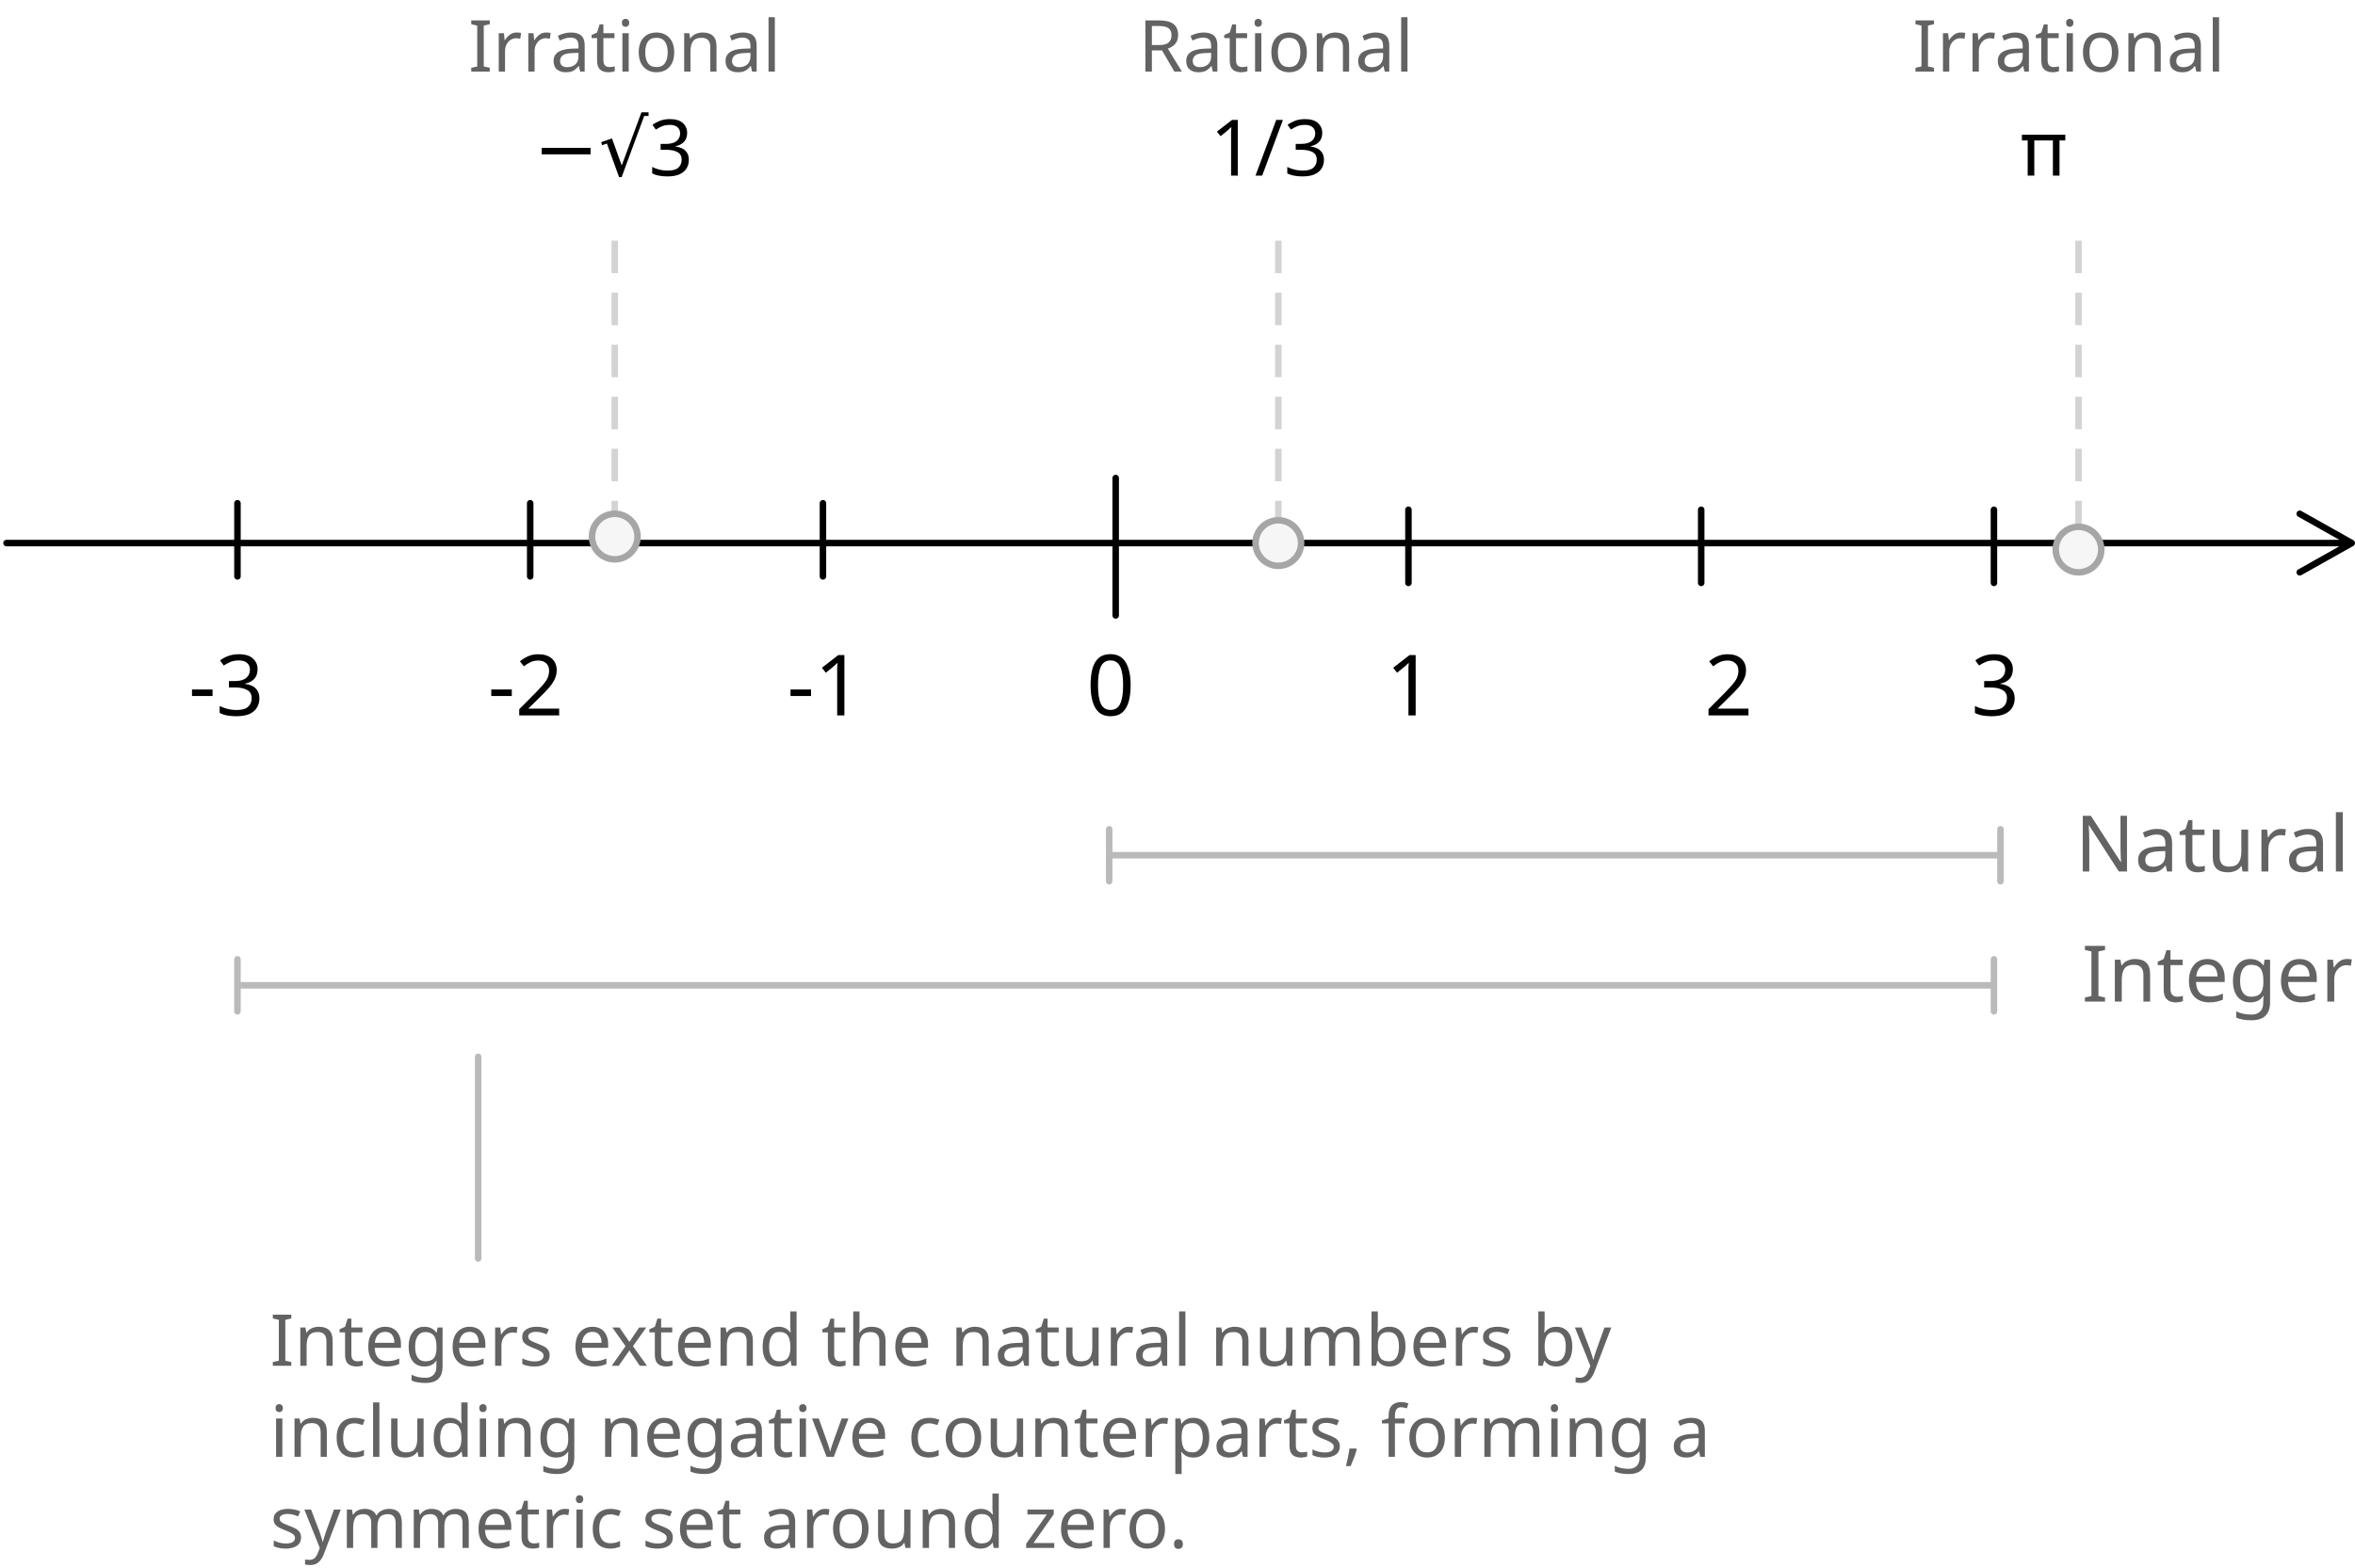
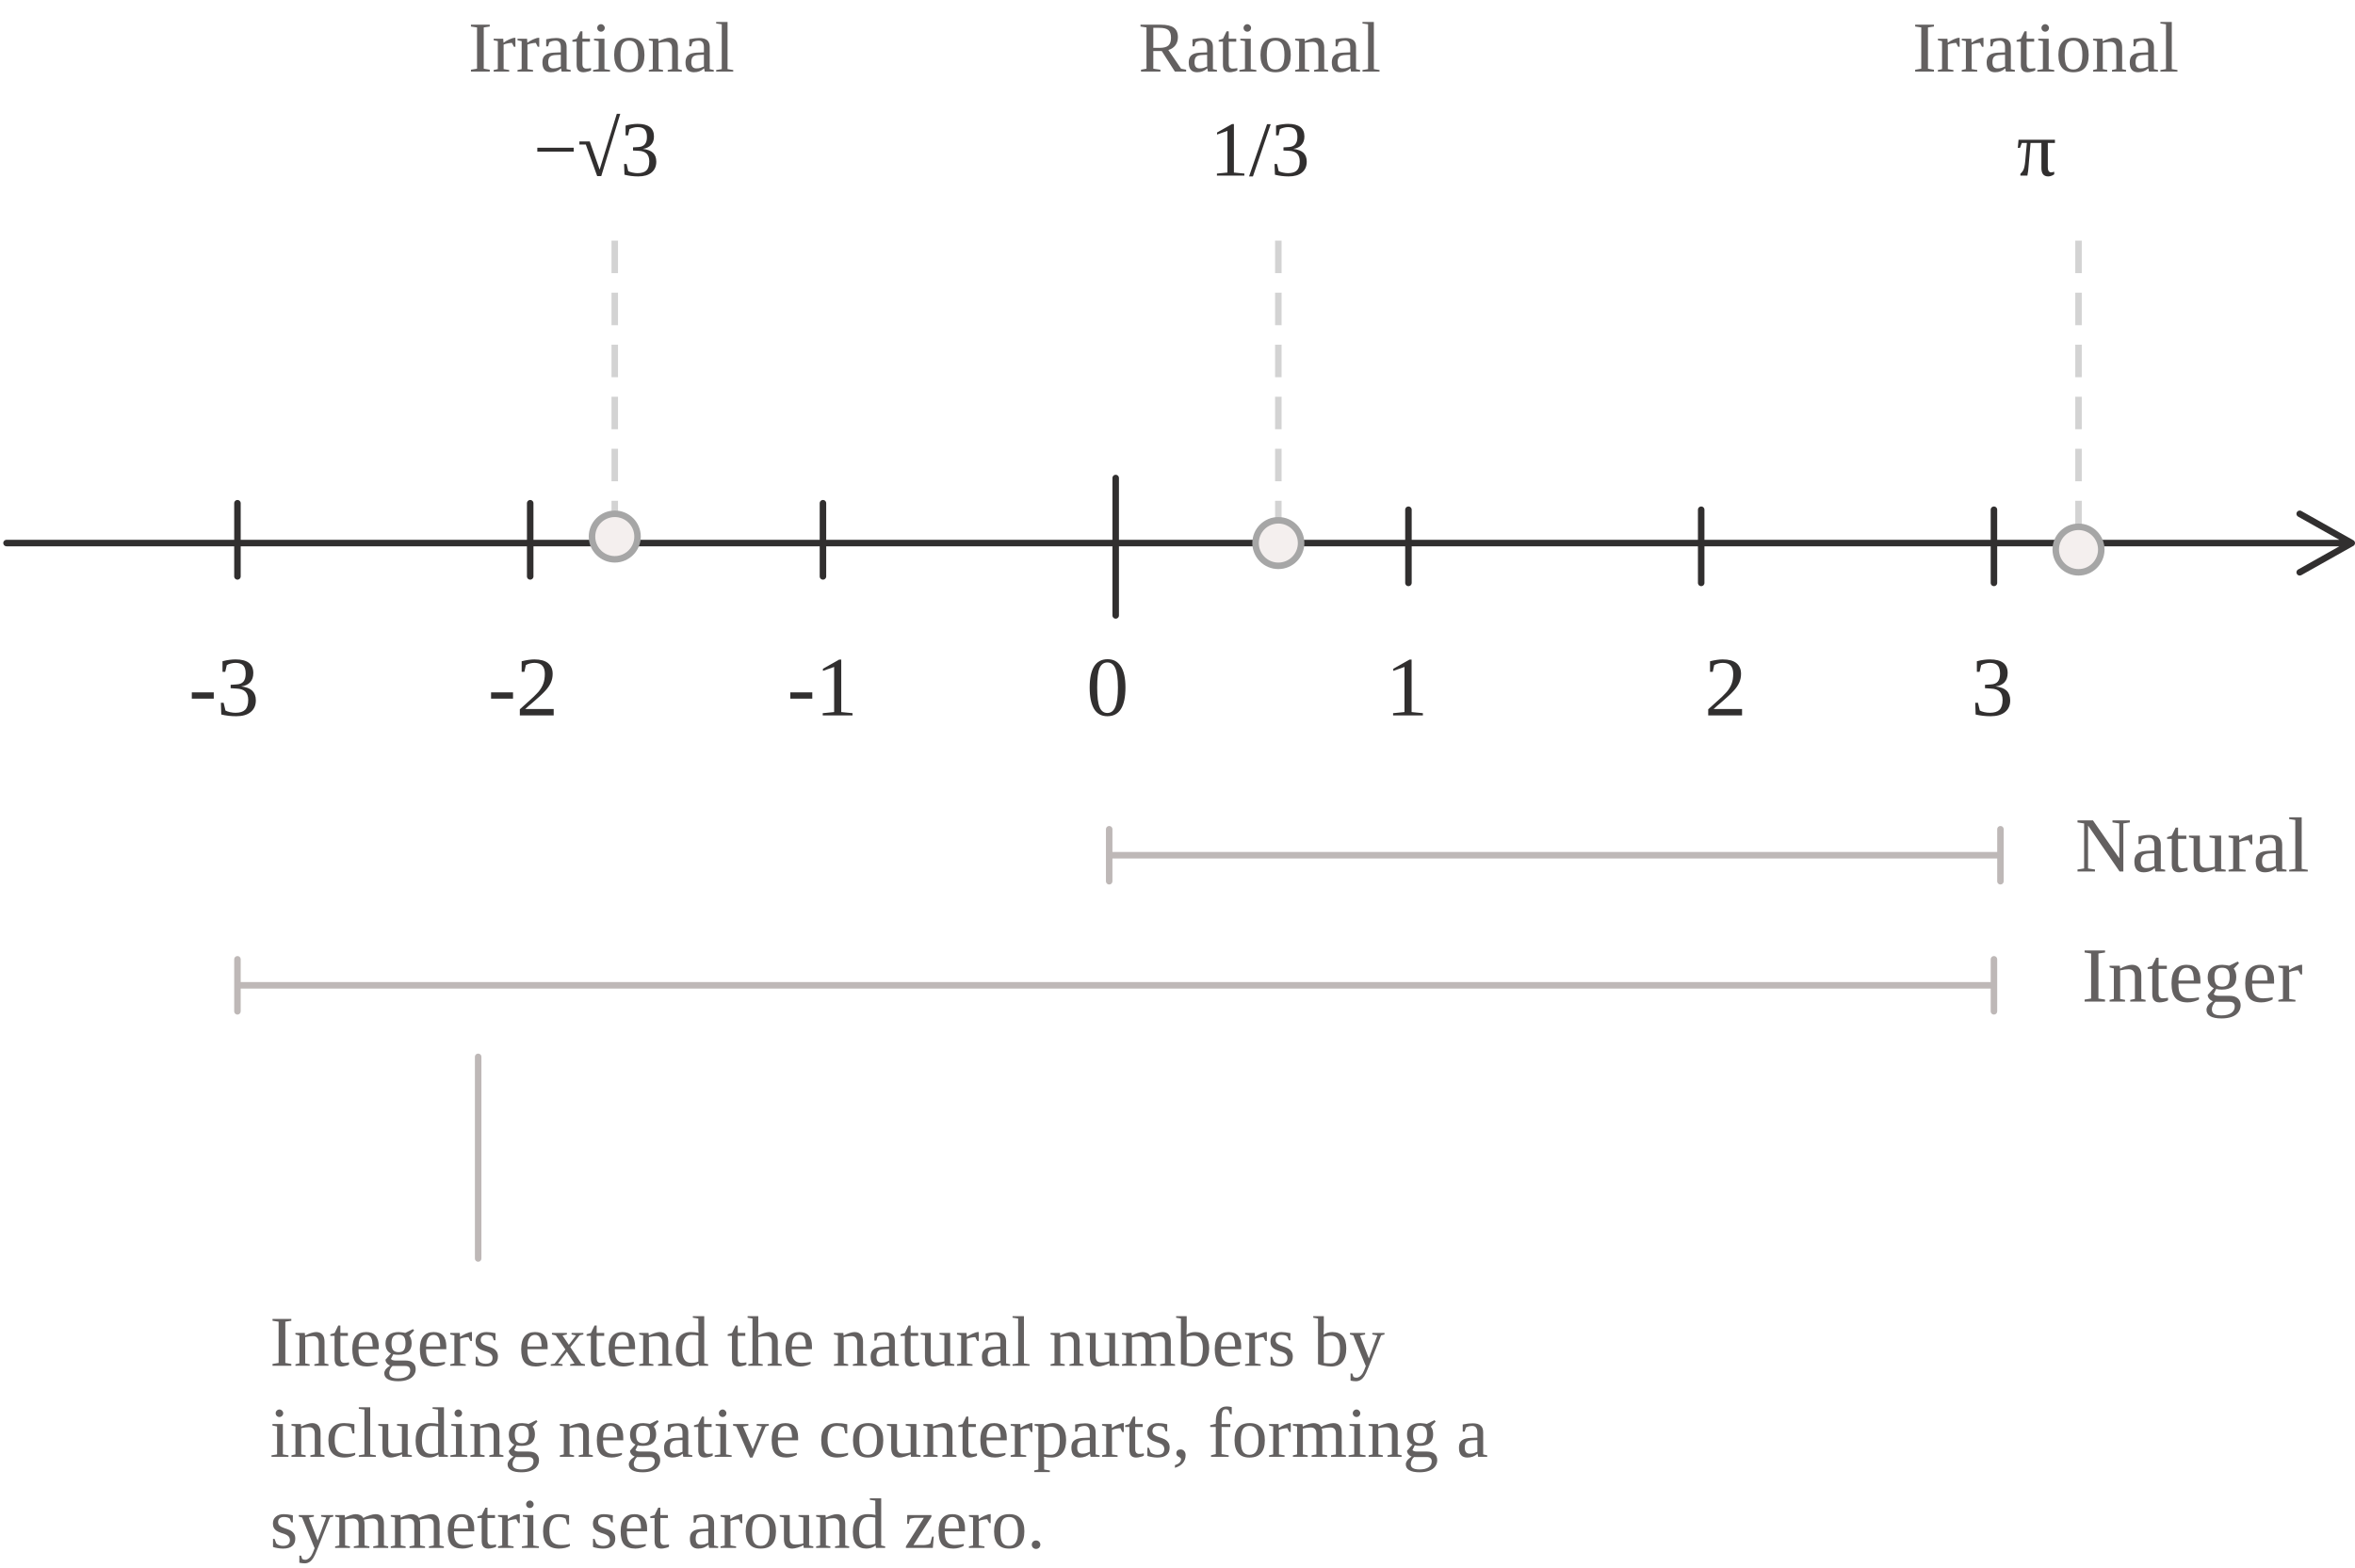
<svg xmlns="http://www.w3.org/2000/svg" width="362px" height="241px" viewBox="0 0 362 241" version="1.1">
-   <g id="NEW---Sets-and-Numbers" stroke="none" stroke-width="1" fill="none" fill-rule="evenodd">
-     <g id="Group-11" transform="translate(1, 0)">
-       <path id="Line-2" d="M352.663,78.527 L352.745,78.564 L360.745,83.064 C361.057,83.239 361.083,83.665 360.823,83.882 L360.745,83.936 L352.745,88.436 C352.504,88.571 352.2,88.486 352.064,88.245 C351.944,88.031 351.998,87.767 352.18,87.615 L352.255,87.564 L358.591,84 L0,84 C-0.276,84 -0.5,83.776 -0.5,83.5 C-0.5,83.255 -0.323,83.05 -0.09,83.008 L0,83 L358.591,83 L352.255,79.436 C352.041,79.315 351.95,79.061 352.027,78.837 L352.064,78.755 C352.185,78.541 352.439,78.45 352.663,78.527 Z" fill="#000000" fill-rule="nonzero" />
-       <line x1="170.5" y1="94.625" x2="170.5" y2="73.5" id="Line-4" stroke="#000000" stroke-linecap="round" stroke-linejoin="round" />
-       <text id="0" font-family="SegoeUI, Segoe UI" font-size="13" font-weight="normal" fill="#000000">
+   <g stroke="none" stroke-width="1" fill="none" fill-rule="evenodd">
+     <g transform="translate(1, 0)">
+       <path d="M352.663,78.527 L352.745,78.564 L360.745,83.064 C361.057,83.239 361.083,83.665 360.823,83.882 L360.745,83.936 L352.745,88.436 C352.504,88.571 352.2,88.486 352.064,88.245 C351.944,88.031 351.998,87.767 352.18,87.615 L352.255,87.564 L358.591,84 L0,84 C-0.276,84 -0.5,83.776 -0.5,83.5 C-0.5,83.255 -0.323,83.05 -0.09,83.008 L0,83 L358.591,83 L352.255,79.436 C352.041,79.315 351.95,79.061 352.027,78.837 L352.064,78.755 C352.185,78.541 352.439,78.45 352.663,78.527 Z" fill="#312f2f" fill-rule="nonzero" />
+       <line x1="170.5" y1="94.625" x2="170.5" y2="73.5" stroke="#312f2f" stroke-linecap="round" stroke-linejoin="round" />
+       <text font-size="13" font-weight="normal" fill="#312f2f">
        <tspan x="166" y="110">0</tspan>
      </text>
-       <text id="1" font-family="SegoeUI, Segoe UI" font-size="13" font-weight="normal" fill="#000000">
+       <text font-size="13" font-weight="normal" fill="#312f2f">
        <tspan x="212" y="110">1</tspan>
      </text>
-       <text id="2" font-family="SegoeUI, Segoe UI" font-size="13" font-weight="normal" fill="#000000">
+       <text font-size="13" font-weight="normal" fill="#312f2f">
        <tspan x="261" y="110">2</tspan>
      </text>
-       <text id="3" font-family="SegoeUI, Segoe UI" font-size="13" font-weight="normal" fill="#000000">
+       <text font-size="13" font-weight="normal" fill="#312f2f">
        <tspan x="302" y="110">3</tspan>
      </text>
-       <line x1="125.5" y1="88.625" x2="125.5" y2="77.375" id="Line-4" stroke="#000000" stroke-linecap="round" stroke-linejoin="round" />
-       <line x1="80.5" y1="88.625" x2="80.5" y2="77.375" id="Line-4" stroke="#000000" stroke-linecap="round" stroke-linejoin="round" />
-       <line x1="35.5" y1="88.625" x2="35.5" y2="77.375" id="Line-4" stroke="#000000" stroke-linecap="round" stroke-linejoin="round" />
-       <line x1="215.5" y1="89.625" x2="215.5" y2="78.375" id="Line-4" stroke="#000000" stroke-linecap="round" stroke-linejoin="round" />
-       <line x1="260.5" y1="89.625" x2="260.5" y2="78.375" id="Line-4" stroke="#000000" stroke-linecap="round" stroke-linejoin="round" />
-       <line x1="305.5" y1="89.625" x2="305.5" y2="78.375" id="Line-4" stroke="#000000" stroke-linecap="round" stroke-linejoin="round" />
-       <text id="-1" font-family="SegoeUI, Segoe UI" font-size="13" font-weight="normal" fill="#000000">
+       <line x1="125.5" y1="88.625" x2="125.5" y2="77.375" stroke="#312f2f" stroke-linecap="round" stroke-linejoin="round" />
+       <line x1="80.5" y1="88.625" x2="80.5" y2="77.375" stroke="#312f2f" stroke-linecap="round" stroke-linejoin="round" />
+       <line x1="35.5" y1="88.625" x2="35.5" y2="77.375" stroke="#312f2f" stroke-linecap="round" stroke-linejoin="round" />
+       <line x1="215.5" y1="89.625" x2="215.5" y2="78.375" stroke="#312f2f" stroke-linecap="round" stroke-linejoin="round" />
+       <line x1="260.5" y1="89.625" x2="260.5" y2="78.375" stroke="#312f2f" stroke-linecap="round" stroke-linejoin="round" />
+       <line x1="305.5" y1="89.625" x2="305.5" y2="78.375" stroke="#312f2f" stroke-linecap="round" stroke-linejoin="round" />
+       <text font-size="13" font-weight="normal" fill="#312f2f">
        <tspan x="120" y="110">-1</tspan>
      </text>
-       <text id="-2" font-family="SegoeUI, Segoe UI" font-size="13" font-weight="normal" fill="#000000">
+       <text font-size="13" font-weight="normal" fill="#312f2f">
        <tspan x="74" y="110">-2</tspan>
      </text>
-       <text id="-3" font-family="SegoeUI, Segoe UI" font-size="13" font-weight="normal" fill="#000000">
+       <text font-size="13" font-weight="normal" fill="#312f2f">
        <tspan x="28" y="110">-3</tspan>
      </text>
-       <line x1="195.5" y1="37.5" x2="195.5" y2="84.5" id="Line-4" stroke="#D3D3D3" stroke-linecap="square" stroke-dasharray="4" />
-       <circle id="Oval" stroke="#A6A6A6" fill="#F6F6F6" cx="195.5" cy="83.5" r="3.5" />
-       <line x1="318.5" y1="37.5" x2="318.5" y2="84.5" id="Line-4" stroke="#D3D3D3" stroke-linecap="square" stroke-dasharray="4" />
-       <circle id="Oval" stroke="#A6A6A6" fill="#F6F6F6" cx="318.5" cy="84.5" r="3.5" />
-       <text id="1/3" font-family="SegoeUI, Segoe UI" font-size="12" font-weight="normal" fill="#000000">
+       <line x1="195.5" y1="37.5" x2="195.5" y2="84.5" stroke="#D3D3D3" stroke-linecap="square" stroke-dasharray="4" />
+       <circle stroke="#A6A6A6" fill="#f4efee" cx="195.5" cy="83.5" r="3.5" />
+       <line x1="318.5" y1="37.5" x2="318.5" y2="84.5" stroke="#D3D3D3" stroke-linecap="square" stroke-dasharray="4" />
+       <circle stroke="#A6A6A6" fill="#f4efee" cx="318.5" cy="84.5" r="3.5" />
+       <text font-size="12" font-weight="normal" fill="#312f2f">
        <tspan x="185" y="27">1/3</tspan>
      </text>
-       <text id="π" font-family="Helvetica" font-size="12" font-weight="normal" fill="#000000">
+       <text font-size="12" font-weight="normal" fill="#312f2f">
        <tspan x="309" y="27"> π</tspan>
      </text>
-       <text id="Rational" font-family="Geist-Regular, Geist" font-size="11" font-weight="normal" fill="#636363">
+       <text font-size="11" font-weight="normal" fill="#636060">
        <tspan x="174" y="11">Rational</tspan>
      </text>
-       <text id="Natural" font-family="SegoeUI, Segoe UI" font-size="12" font-weight="normal" fill="#636363">
+       <text font-size="12" font-weight="normal" fill="#636060">
        <tspan x="318" y="134">Natural</tspan>
      </text>
-       <text id="Integer" font-family="SegoeUI, Segoe UI" font-size="12" font-weight="normal" fill="#636363">
+       <text font-size="12" font-weight="normal" fill="#636060">
        <tspan x="319" y="154">Integer</tspan>
      </text>
-       <line x1="93.5" y1="37.5" x2="93.5" y2="84.5" id="Line-4" stroke="#D3D3D3" stroke-linecap="square" stroke-dasharray="4" />
-       <text id="−√3" font-family="SegoeUI, Segoe UI" font-size="12" font-weight="normal" fill="#000000">
+       <line x1="93.5" y1="37.5" x2="93.5" y2="84.5" stroke="#D3D3D3" stroke-linecap="square" stroke-dasharray="4" />
+       <text font-size="12" font-weight="normal" fill="#312f2f">
        <tspan x="81" y="27">−√3</tspan>
      </text>
-       <text id="Irrational" font-family="Geist-Regular, Geist" font-size="11" font-weight="normal" fill="#636363">
+       <text font-size="11" font-weight="normal" fill="#636060">
        <tspan x="71" y="11">Irrational</tspan>
      </text>
-       <text id="Irrational" font-family="Geist-Regular, Geist" font-size="11" font-weight="normal" fill="#636363">
+       <text font-size="11" font-weight="normal" fill="#636060">
        <tspan x="293" y="11">Irrational</tspan>
      </text>
-       <path id="Line-7" d="M305.5,147 C305.745,147 305.95,147.177 305.992,147.41 L306,147.5 L306,155.5 C306,155.776 305.776,156 305.5,156 C305.255,156 305.05,155.823 305.008,155.59 L305,155.5 L305,152 L36,152 L36,155.5 C36,155.776 35.776,156 35.5,156 C35.255,156 35.05,155.823 35.008,155.59 L35,155.5 L35,147.5 C35,147.224 35.224,147 35.5,147 C35.745,147 35.95,147.177 35.992,147.41 L36,147.5 L36,151 L305,151 L305,147.5 C305,147.224 305.224,147 305.5,147 Z" fill="#BABABA" fill-rule="nonzero" />
-       <path id="Line-7" d="M306.5,127 C306.745,127 306.95,127.177 306.992,127.41 L307,127.5 L307,135.5 C307,135.776 306.776,136 306.5,136 C306.255,136 306.05,135.823 306.008,135.59 L306,135.5 L306,132 L170,132 L170,135.5 C170,135.776 169.776,136 169.5,136 C169.255,136 169.05,135.823 169.008,135.59 L169,135.5 L169,127.5 C169,127.224 169.224,127 169.5,127 C169.745,127 169.95,127.177 169.992,127.41 L170,127.5 L170,131 L306,131 L306,127.5 C306,127.224 306.224,127 306.5,127 Z" fill="#BABABA" fill-rule="nonzero" />
-       <circle id="Oval" stroke="#A6A6A6" fill="#F6F6F6" cx="93.5" cy="82.5" r="3.5" />
-       <text id="Integers-extend-the" font-family="Geist-Regular, Geist" font-size="11" font-weight="normal" fill="#636363">
+       <path d="M305.5,147 C305.745,147 305.95,147.177 305.992,147.41 L306,147.5 L306,155.5 C306,155.776 305.776,156 305.5,156 C305.255,156 305.05,155.823 305.008,155.59 L305,155.5 L305,152 L36,152 L36,155.5 C36,155.776 35.776,156 35.5,156 C35.255,156 35.05,155.823 35.008,155.59 L35,155.5 L35,147.5 C35,147.224 35.224,147 35.5,147 C35.745,147 35.95,147.177 35.992,147.41 L36,147.5 L36,151 L305,151 L305,147.5 C305,147.224 305.224,147 305.5,147 Z" fill="#BEB8B7" fill-rule="nonzero" />
+       <path d="M306.5,127 C306.745,127 306.95,127.177 306.992,127.41 L307,127.5 L307,135.5 C307,135.776 306.776,136 306.5,136 C306.255,136 306.05,135.823 306.008,135.59 L306,135.5 L306,132 L170,132 L170,135.5 C170,135.776 169.776,136 169.5,136 C169.255,136 169.05,135.823 169.008,135.59 L169,135.5 L169,127.5 C169,127.224 169.224,127 169.5,127 C169.745,127 169.95,127.177 169.992,127.41 L170,127.5 L170,131 L306,131 L306,127.5 C306,127.224 306.224,127 306.5,127 Z" fill="#BEB8B7" fill-rule="nonzero" />
+       <circle stroke="#A6A6A6" fill="#f4efee" cx="93.5" cy="82.5" r="3.5" />
+       <text font-size="11" font-weight="normal" fill="#636060">
        <tspan x="40.5" y="210">Integers extend the natural numbers by </tspan>
        <tspan x="40.5" y="224">including negative counterparts, forming a </tspan>
        <tspan x="40.5" y="238">symmetric set around zero.</tspan>
      </text>
-       <line x1="72.5" y1="162.5" x2="72.5" y2="193.5" id="Line-3" stroke="#BABABA" stroke-linecap="round" />
+       <line x1="72.5" y1="162.5" x2="72.5" y2="193.5" stroke="#BEB8B7" stroke-linecap="round" />
    </g>
  </g>
</svg>
